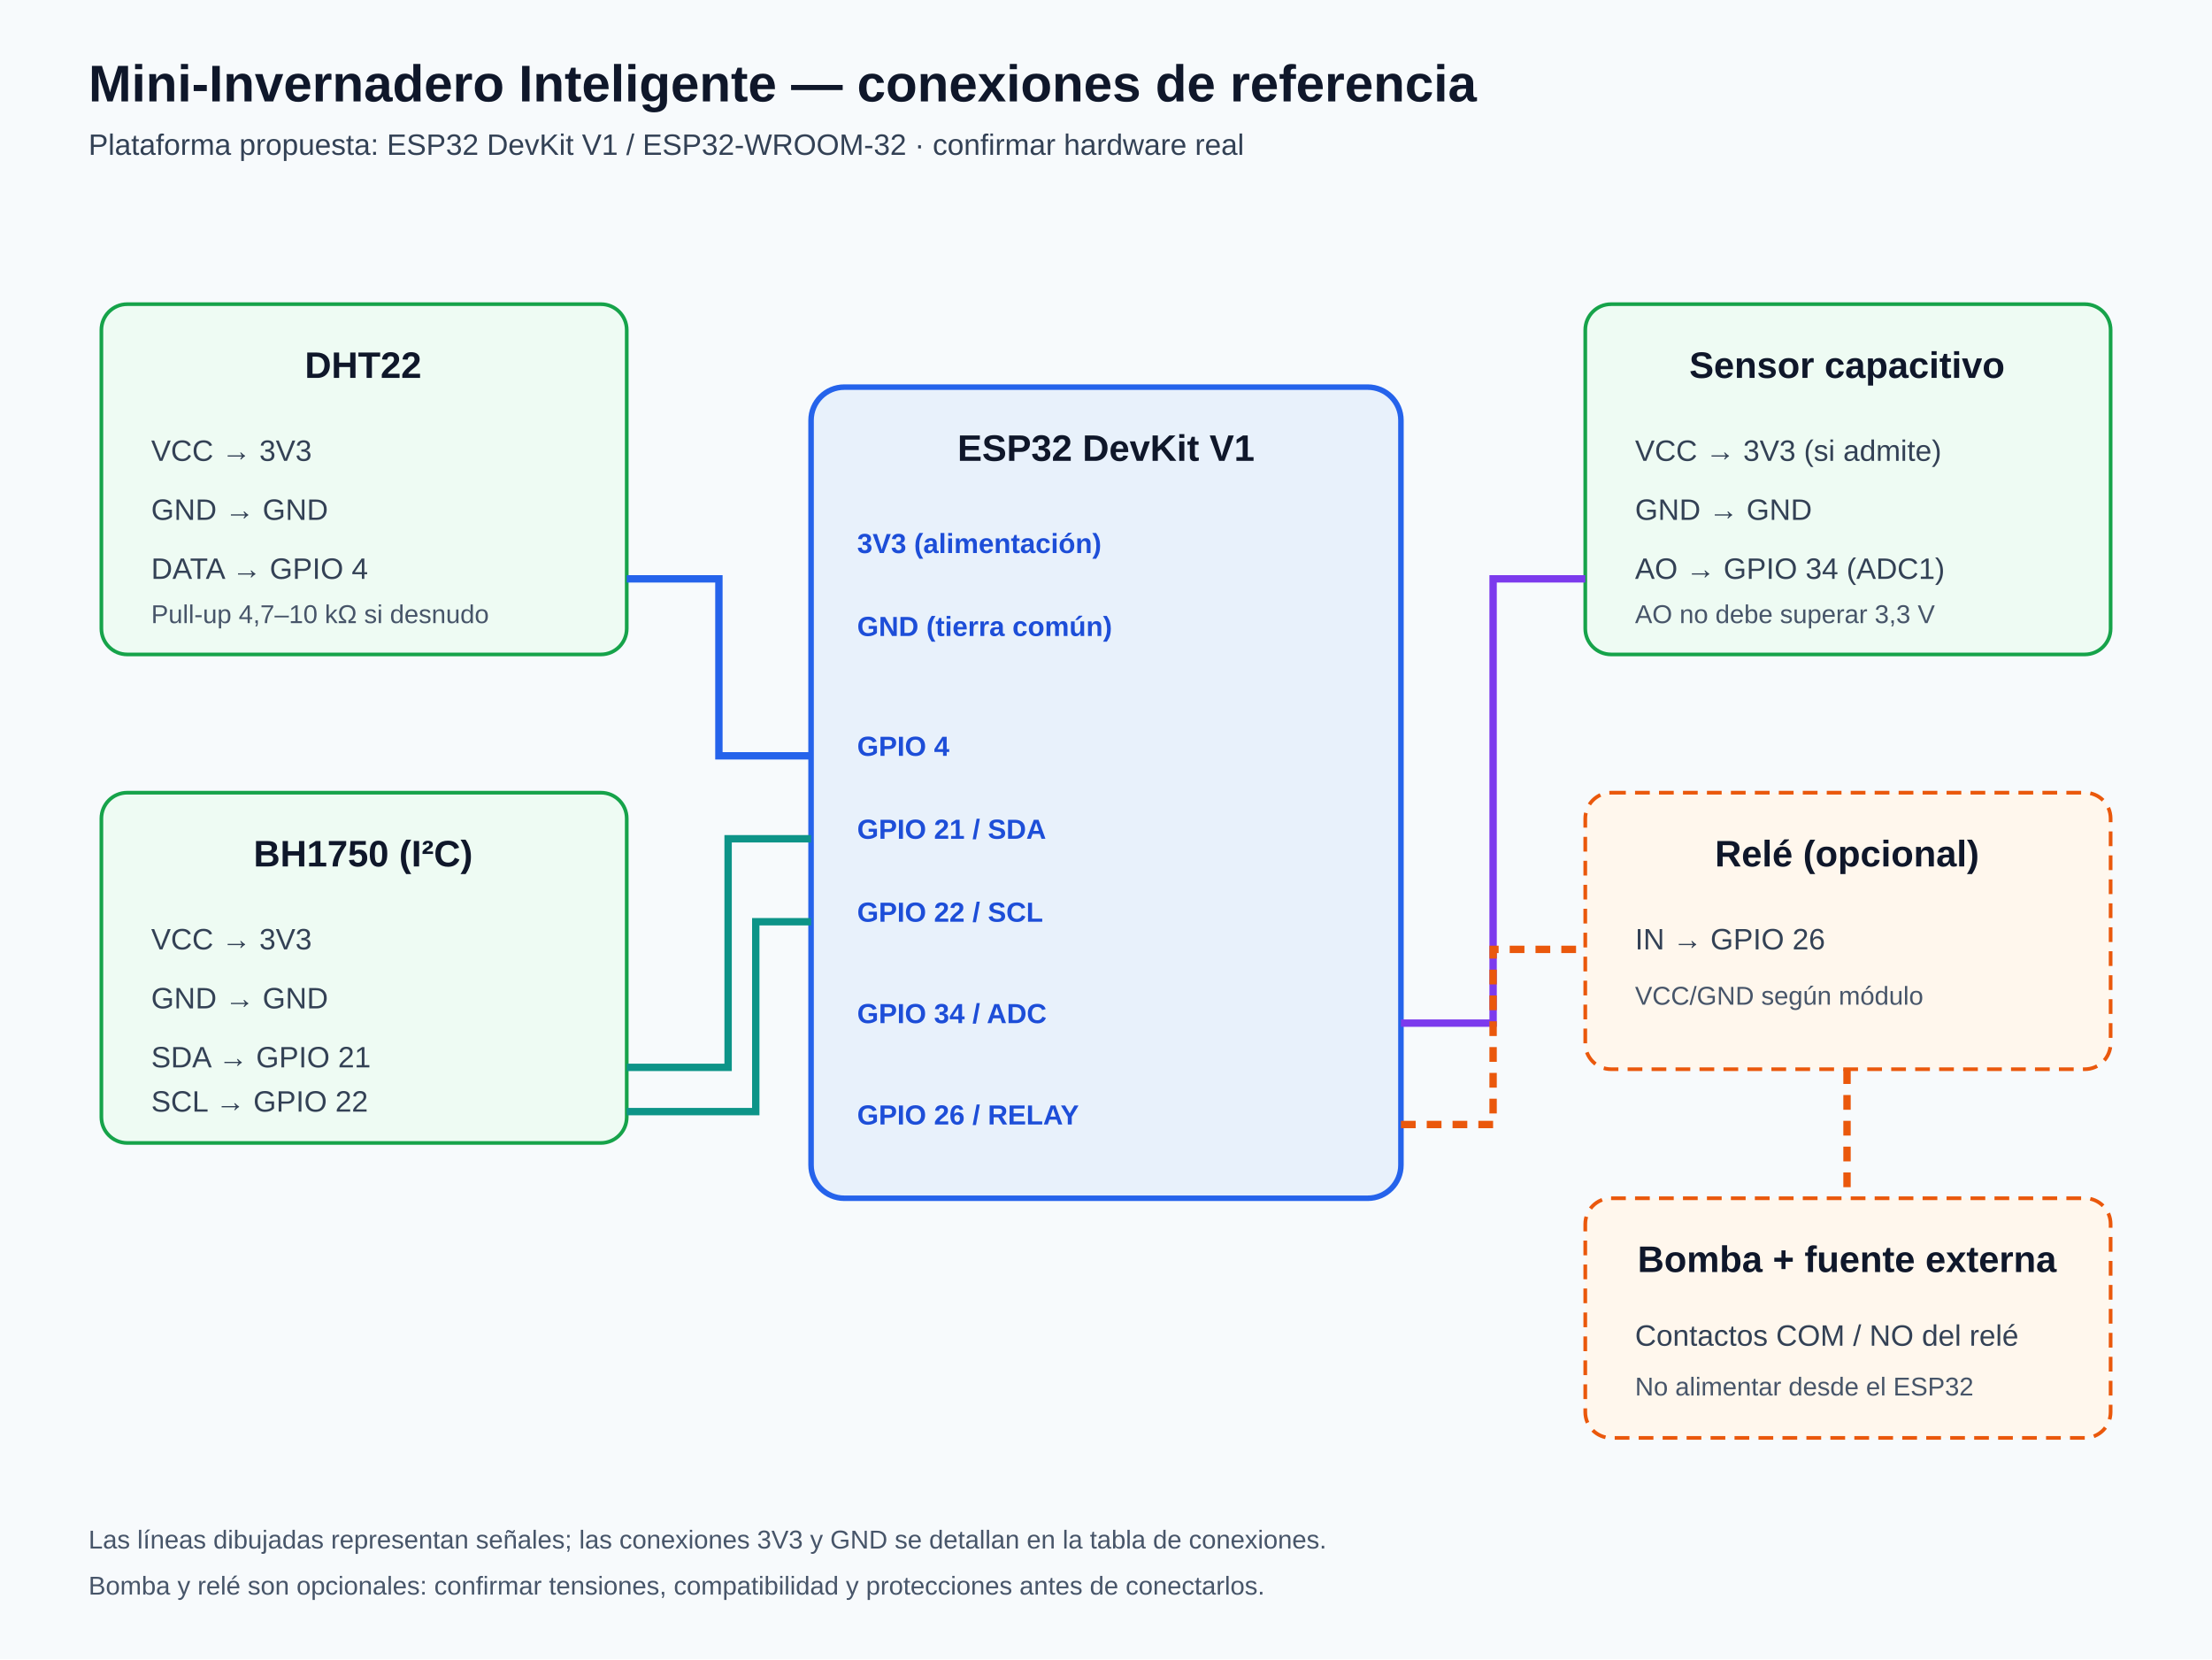
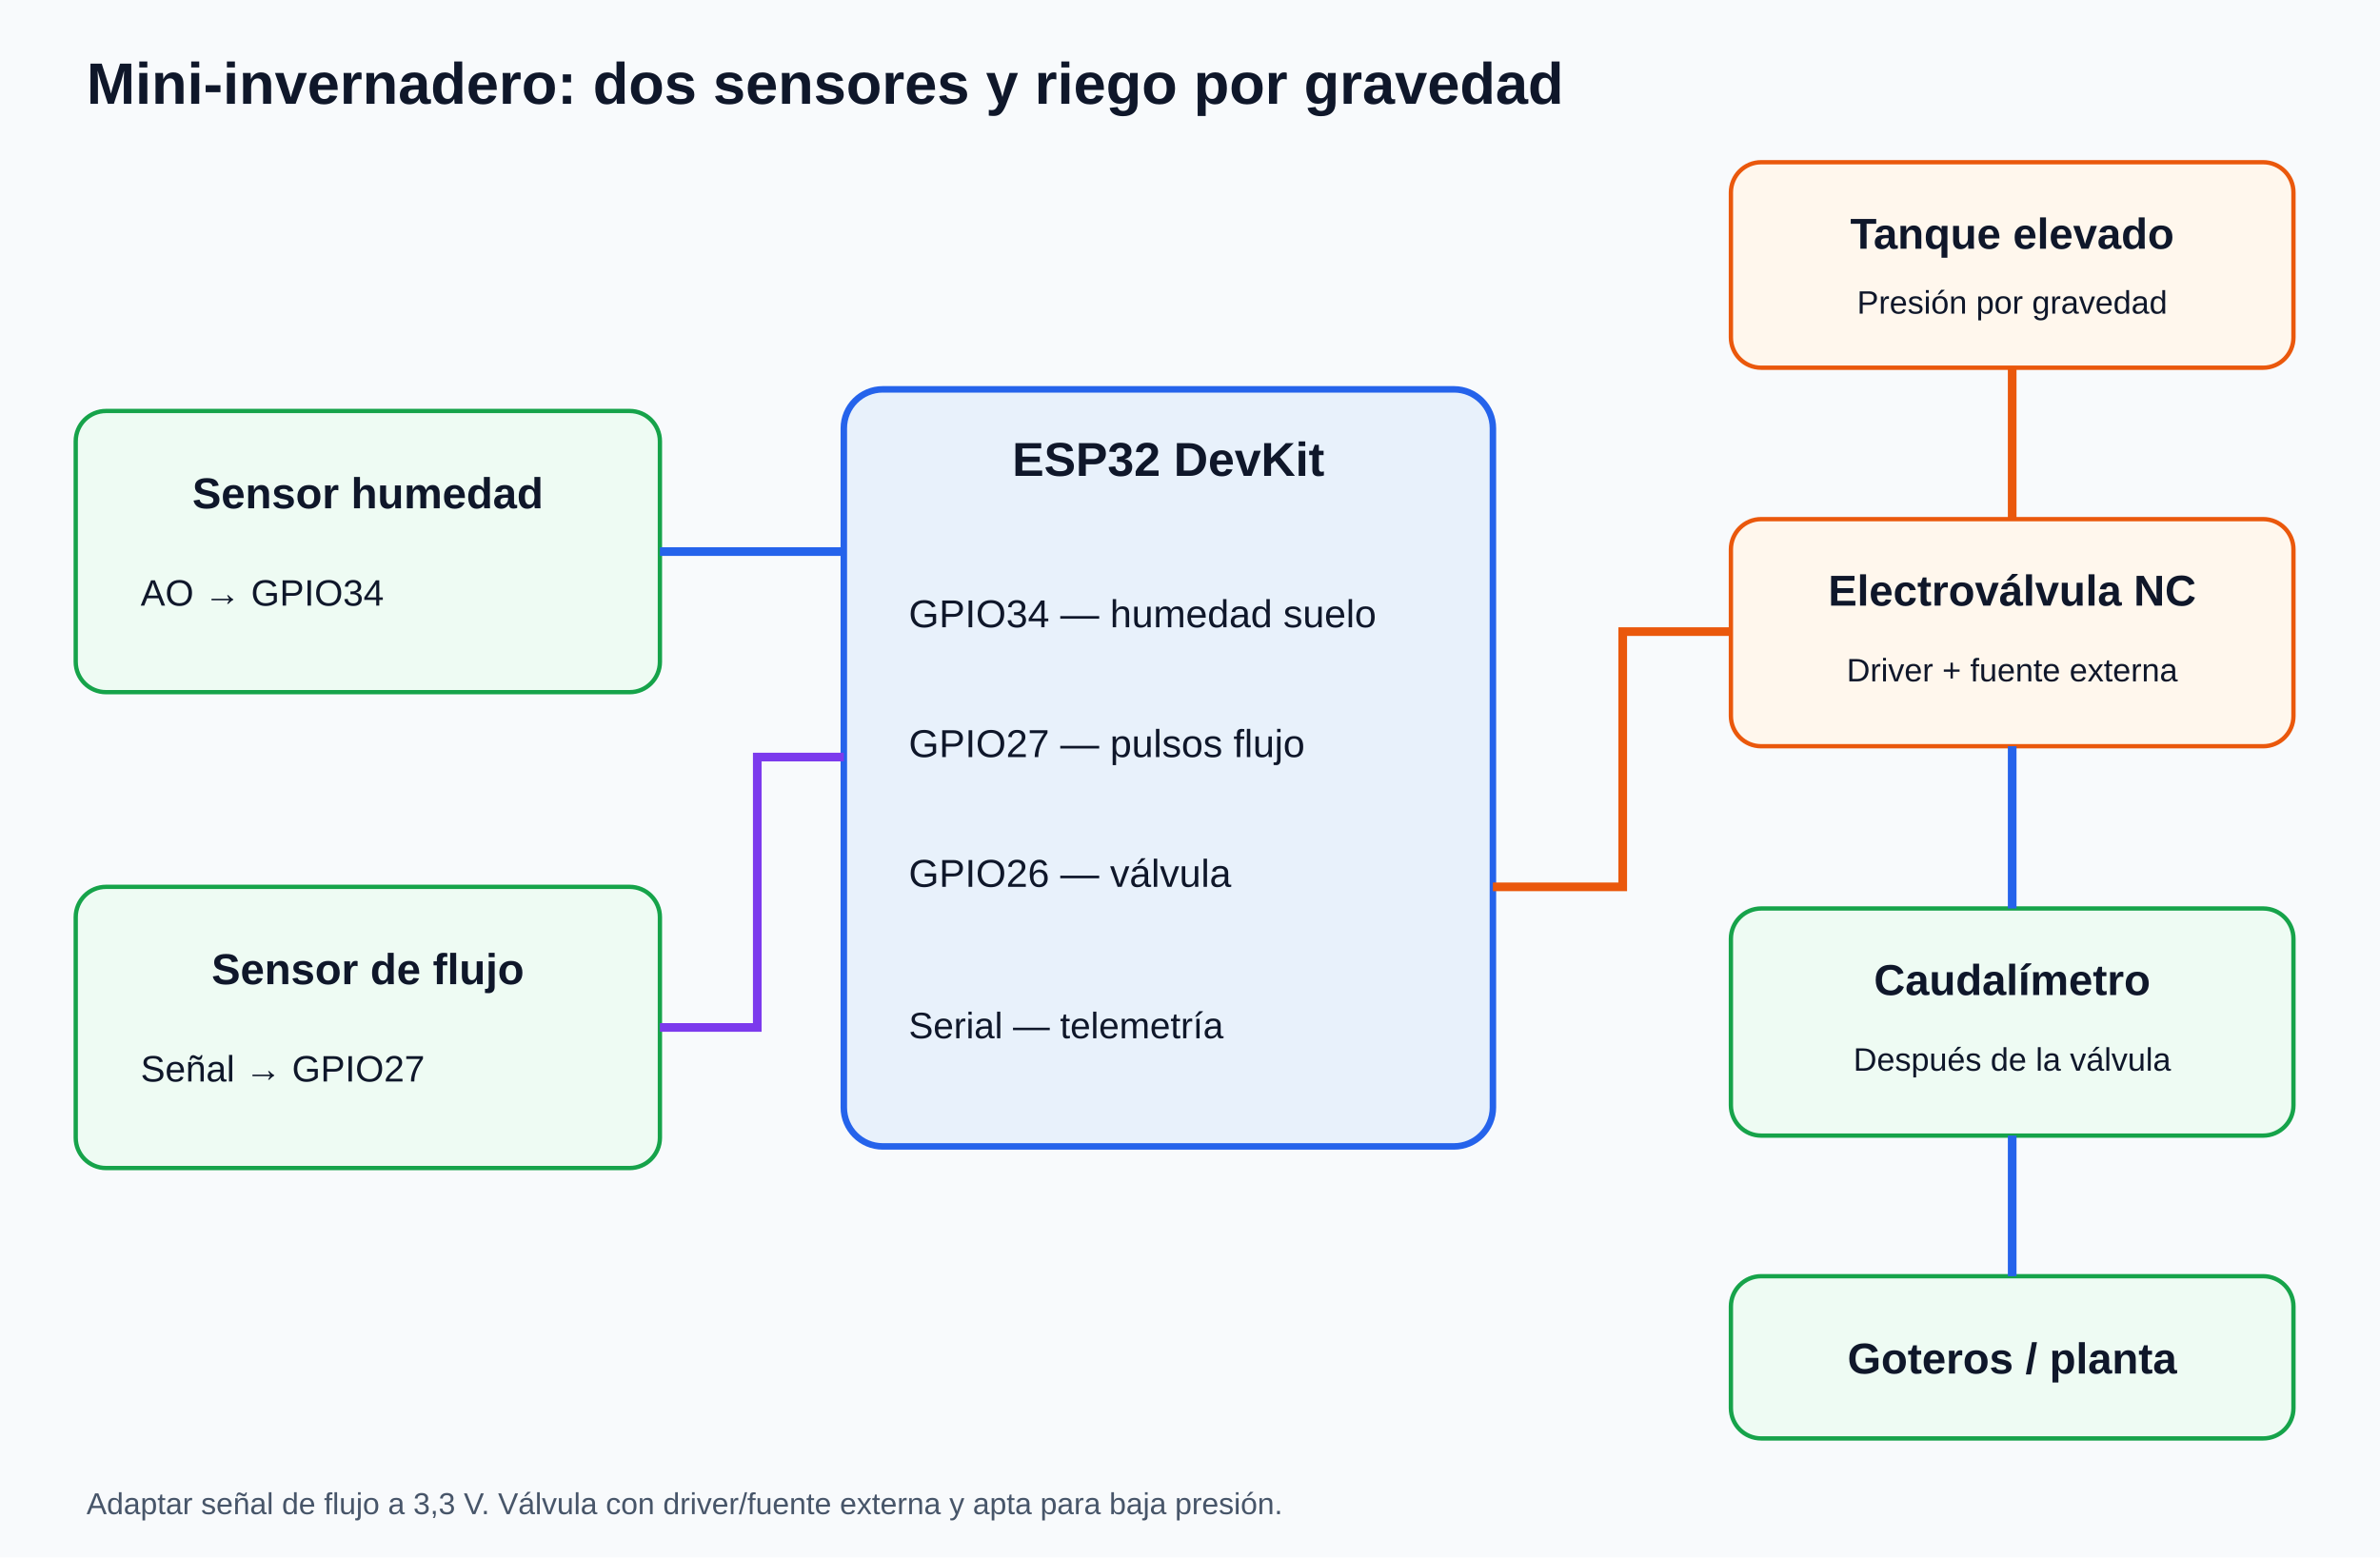
- <svg xmlns="http://www.w3.org/2000/svg" width="1200" height="900" viewBox="0 0 1200 900">
-   <defs>
-     <style>
- .bg{fill:#f7fafc}.board{fill:#e8f1fb;stroke:#2563eb;stroke-width:3}.sensor{fill:#eefbf3;stroke:#16a34a;stroke-width:2}.optional{fill:#fff7ed;stroke:#ea580c;stroke-width:2;stroke-dasharray:8 5}
- .title{font:700 28px Arial,sans-serif;fill:#0f172a}.head{font:700 20px Arial,sans-serif;fill:#0f172a}.txt{font:16px Arial,sans-serif;fill:#334155}.small{font:14px Arial,sans-serif;fill:#475569}.pin{font:700 15px Arial,sans-serif;fill:#1d4ed8}
- .wire{fill:none;stroke:#2563eb;stroke-width:4}.i2c{fill:none;stroke:#0d9488;stroke-width:4}.analog{fill:none;stroke:#7c3aed;stroke-width:4}.optionalwire{fill:none;stroke:#ea580c;stroke-width:4;stroke-dasharray:8 6}
- </style>
-   </defs>
-   <rect class="bg" width="1200" height="900" />
-   <text x="48" y="55" class="title">Mini-Invernadero Inteligente — conexiones de referencia</text>
-   <text x="48" y="84" class="txt">Plataforma propuesta: ESP32 DevKit V1 / ESP32-WROOM-32 · confirmar hardware real</text>
-   <rect x="440" y="210" width="320" height="440" rx="18" class="board" />
-   <text x="600" y="250" text-anchor="middle" class="head">ESP32 DevKit V1</text>
-   <text x="465" y="300" class="pin">3V3 (alimentación)</text>
-   <text x="465" y="345" class="pin">GND (tierra común)</text>
-   <text x="465" y="410" class="pin">GPIO 4</text>
-   <text x="465" y="455" class="pin">GPIO 21 / SDA</text>
-   <text x="465" y="500" class="pin">GPIO 22 / SCL</text>
-   <text x="465" y="555" class="pin">GPIO 34 / ADC</text>
-   <text x="465" y="610" class="pin">GPIO 26 / RELAY</text>
-   <rect x="55" y="165" width="285" height="190" rx="14" class="sensor" />
-   <text x="197" y="205" text-anchor="middle" class="head">DHT22</text>
-   <text x="82" y="250" class="txt">VCC → 3V3</text>
-   <text x="82" y="282" class="txt">GND → GND</text>
-   <text x="82" y="314" class="txt">DATA → GPIO 4</text>
-   <text x="82" y="338" class="small">Pull-up 4,7–10 kΩ si desnudo</text>
-   <rect x="55" y="430" width="285" height="190" rx="14" class="sensor" />
-   <text x="197" y="470" text-anchor="middle" class="head">BH1750 (I²C)</text>
-   <text x="82" y="515" class="txt">VCC → 3V3</text>
-   <text x="82" y="547" class="txt">GND → GND</text>
-   <text x="82" y="579" class="txt">SDA → GPIO 21</text>
-   <text x="82" y="603" class="txt">SCL → GPIO 22</text>
-   <rect x="860" y="165" width="285" height="190" rx="14" class="sensor" />
-   <text x="1002" y="205" text-anchor="middle" class="head">Sensor capacitivo</text>
-   <text x="887" y="250" class="txt">VCC → 3V3 (si admite)</text>
-   <text x="887" y="282" class="txt">GND → GND</text>
-   <text x="887" y="314" class="txt">AO → GPIO 34 (ADC1)</text>
-   <text x="887" y="338" class="small">AO no debe superar 3,3 V</text>
-   <rect x="860" y="430" width="285" height="150" rx="14" class="optional" />
-   <text x="1002" y="470" text-anchor="middle" class="head">Relé (opcional)</text>
-   <text x="887" y="515" class="txt">IN → GPIO 26</text>
-   <text x="887" y="545" class="small">VCC/GND según módulo</text>
-   <rect x="860" y="650" width="285" height="130" rx="14" class="optional" />
-   <text x="1002" y="690" text-anchor="middle" class="head">Bomba + fuente externa</text>
-   <text x="887" y="730" class="txt">Contactos COM / NO del relé</text>
-   <text x="887" y="757" class="small">No alimentar desde el ESP32</text>
-   <path class="wire" d="M340 314 H390 V410 H440" />
-   <path class="i2c" d="M340 579 H395 V455 H440" />
-   <path class="i2c" d="M340 603 H410 V500 H440" />
-   <path class="analog" d="M760 555 H810 V314 H860" />
-   <path class="optionalwire" d="M760 610 H810 V515 H860" />
-   <path class="optionalwire" d="M1002 580 V650" />
-   <text x="48" y="840" class="small">Las líneas dibujadas representan señales; las conexiones 3V3 y GND se detallan en la tabla de conexiones.</text>
-   <text x="48" y="865" class="small">Bomba y relé son opcionales: confirmar tensiones, compatibilidad y protecciones antes de conectarlos.</text>
+ <svg xmlns="http://www.w3.org/2000/svg" width="1100" height="720" viewBox="0 0 1100 720">
+   <rect width="1100" height="720" fill="#f8fafc" />
+   <g font-family="Arial,sans-serif" fill="#0f172a">
+     <text x="40" y="48" font-size="27" font-weight="bold">Mini-invernadero: dos sensores y riego por gravedad</text>
+     <rect x="390" y="180" width="300" height="350" rx="18" fill="#e8f1fb" stroke="#2563eb" stroke-width="3" />
+     <text x="540" y="220" text-anchor="middle" font-size="22" font-weight="bold">ESP32 DevKit</text>
+     <text x="420" y="290" font-size="18">GPIO34 — humedad suelo</text>
+     <text x="420" y="350" font-size="18">GPIO27 — pulsos flujo</text>
+     <text x="420" y="410" font-size="18">GPIO26 — válvula</text>
+     <text x="420" y="480" font-size="17">Serial — telemetría</text>
+     <rect x="35" y="190" width="270" height="130" rx="14" fill="#eefbf3" stroke="#16a34a" stroke-width="2" />
+     <text x="170" y="235" text-anchor="middle" font-size="20" font-weight="bold">Sensor humedad</text>
+     <text x="65" y="280" font-size="17">AO → GPIO34</text>
+     <rect x="35" y="410" width="270" height="130" rx="14" fill="#eefbf3" stroke="#16a34a" stroke-width="2" />
+     <text x="170" y="455" text-anchor="middle" font-size="20" font-weight="bold">Sensor de flujo</text>
+     <text x="65" y="500" font-size="17">Señal → GPIO27</text>
+     <rect x="800" y="75" width="260" height="95" rx="14" fill="#fff7ed" stroke="#ea580c" stroke-width="2" />
+     <text x="930" y="115" text-anchor="middle" font-size="20" font-weight="bold">Tanque elevado</text>
+     <text x="930" y="145" text-anchor="middle" font-size="15">Presión por gravedad</text>
+     <rect x="800" y="240" width="260" height="105" rx="14" fill="#fff7ed" stroke="#ea580c" stroke-width="2" />
+     <text x="930" y="280" text-anchor="middle" font-size="20" font-weight="bold">Electroválvula NC</text>
+     <text x="930" y="315" text-anchor="middle" font-size="15">Driver + fuente externa</text>
+     <rect x="800" y="420" width="260" height="105" rx="14" fill="#eefbf3" stroke="#16a34a" stroke-width="2" />
+     <text x="930" y="460" text-anchor="middle" font-size="20" font-weight="bold">Caudalímetro</text>
+     <text x="930" y="495" text-anchor="middle" font-size="15">Después de la válvula</text>
+     <rect x="800" y="590" width="260" height="75" rx="14" fill="#eefbf3" stroke="#16a34a" stroke-width="2" />
+     <text x="930" y="635" text-anchor="middle" font-size="20" font-weight="bold">Goteros / planta</text>
+     <g fill="none" stroke-width="4">
+       <path d="M305 255 H390" stroke="#2563eb" />
+       <path d="M305 475 H350 V350 H390" stroke="#7c3aed" />
+       <path d="M690 410 H750 V292 H800" stroke="#ea580c" />
+       <path d="M930 170 V240" stroke="#ea580c" />
+       <path d="M930 345 V420" stroke="#2563eb" />
+       <path d="M930 525 V590" stroke="#2563eb" />
+     </g>
+     <text x="40" y="700" font-size="14" fill="#475569">Adaptar señal de flujo a 3,3 V. Válvula con driver/fuente externa y apta para baja presión.</text>
+   </g>
</svg>
